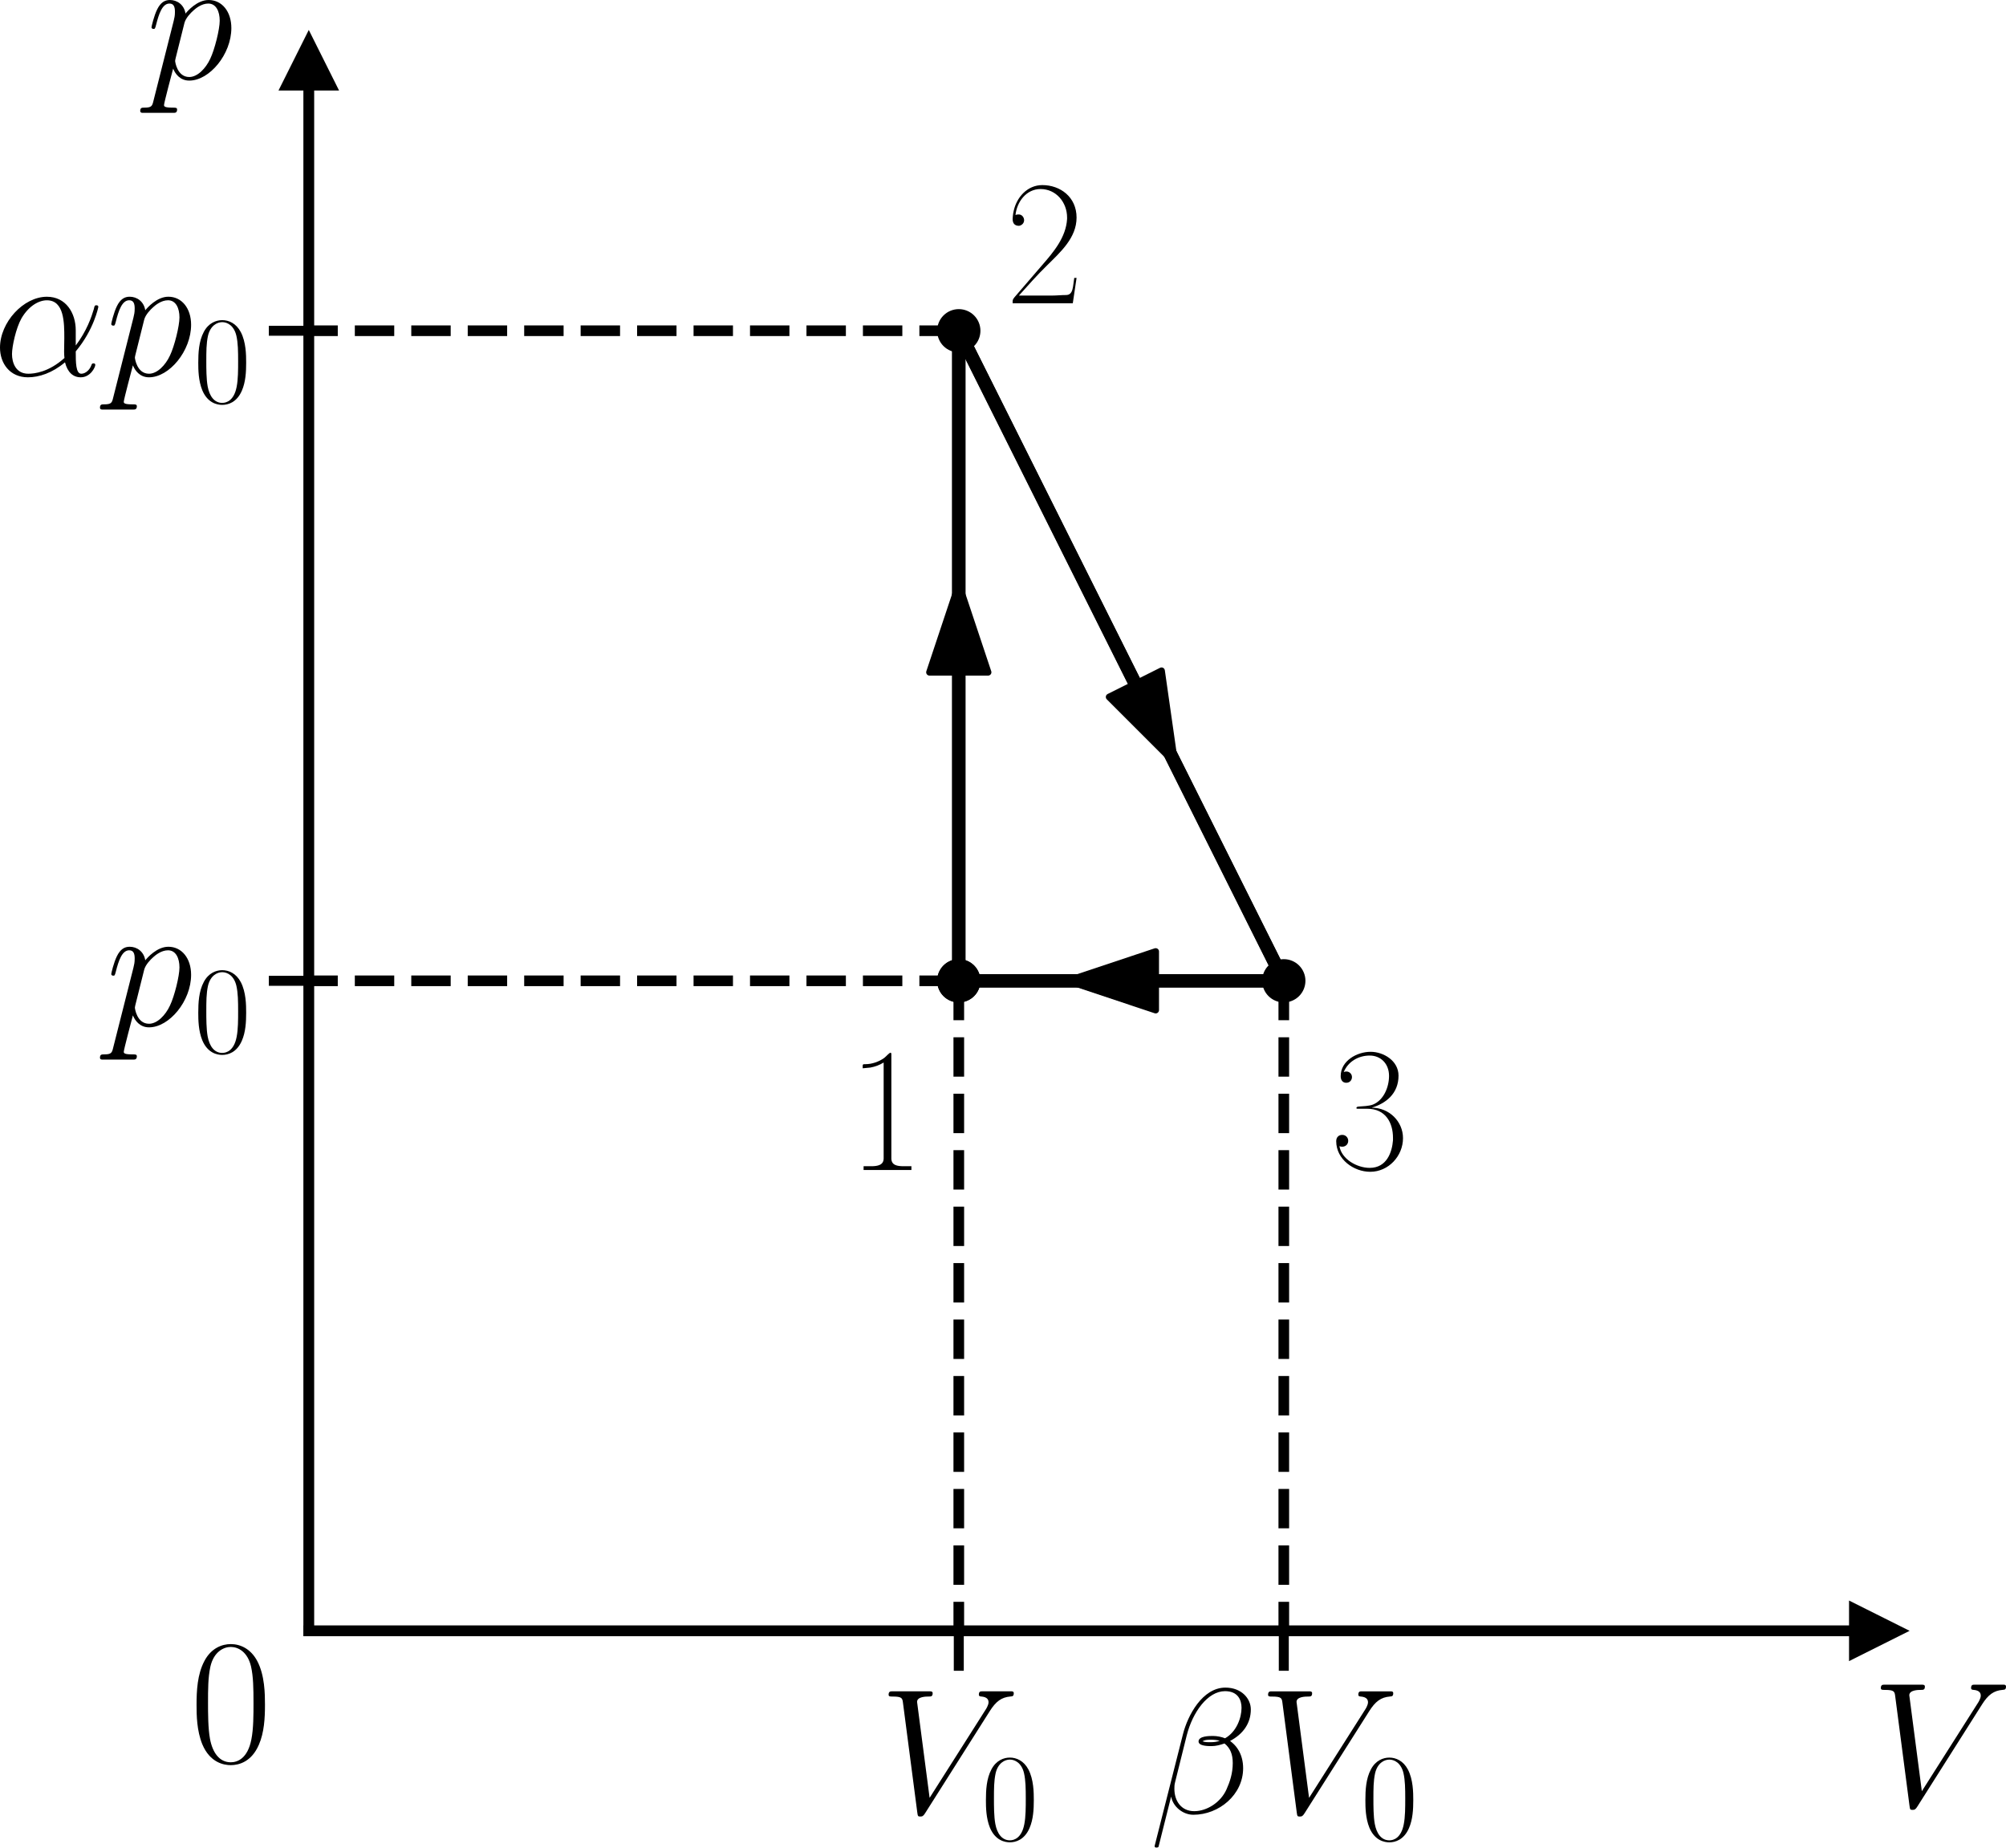
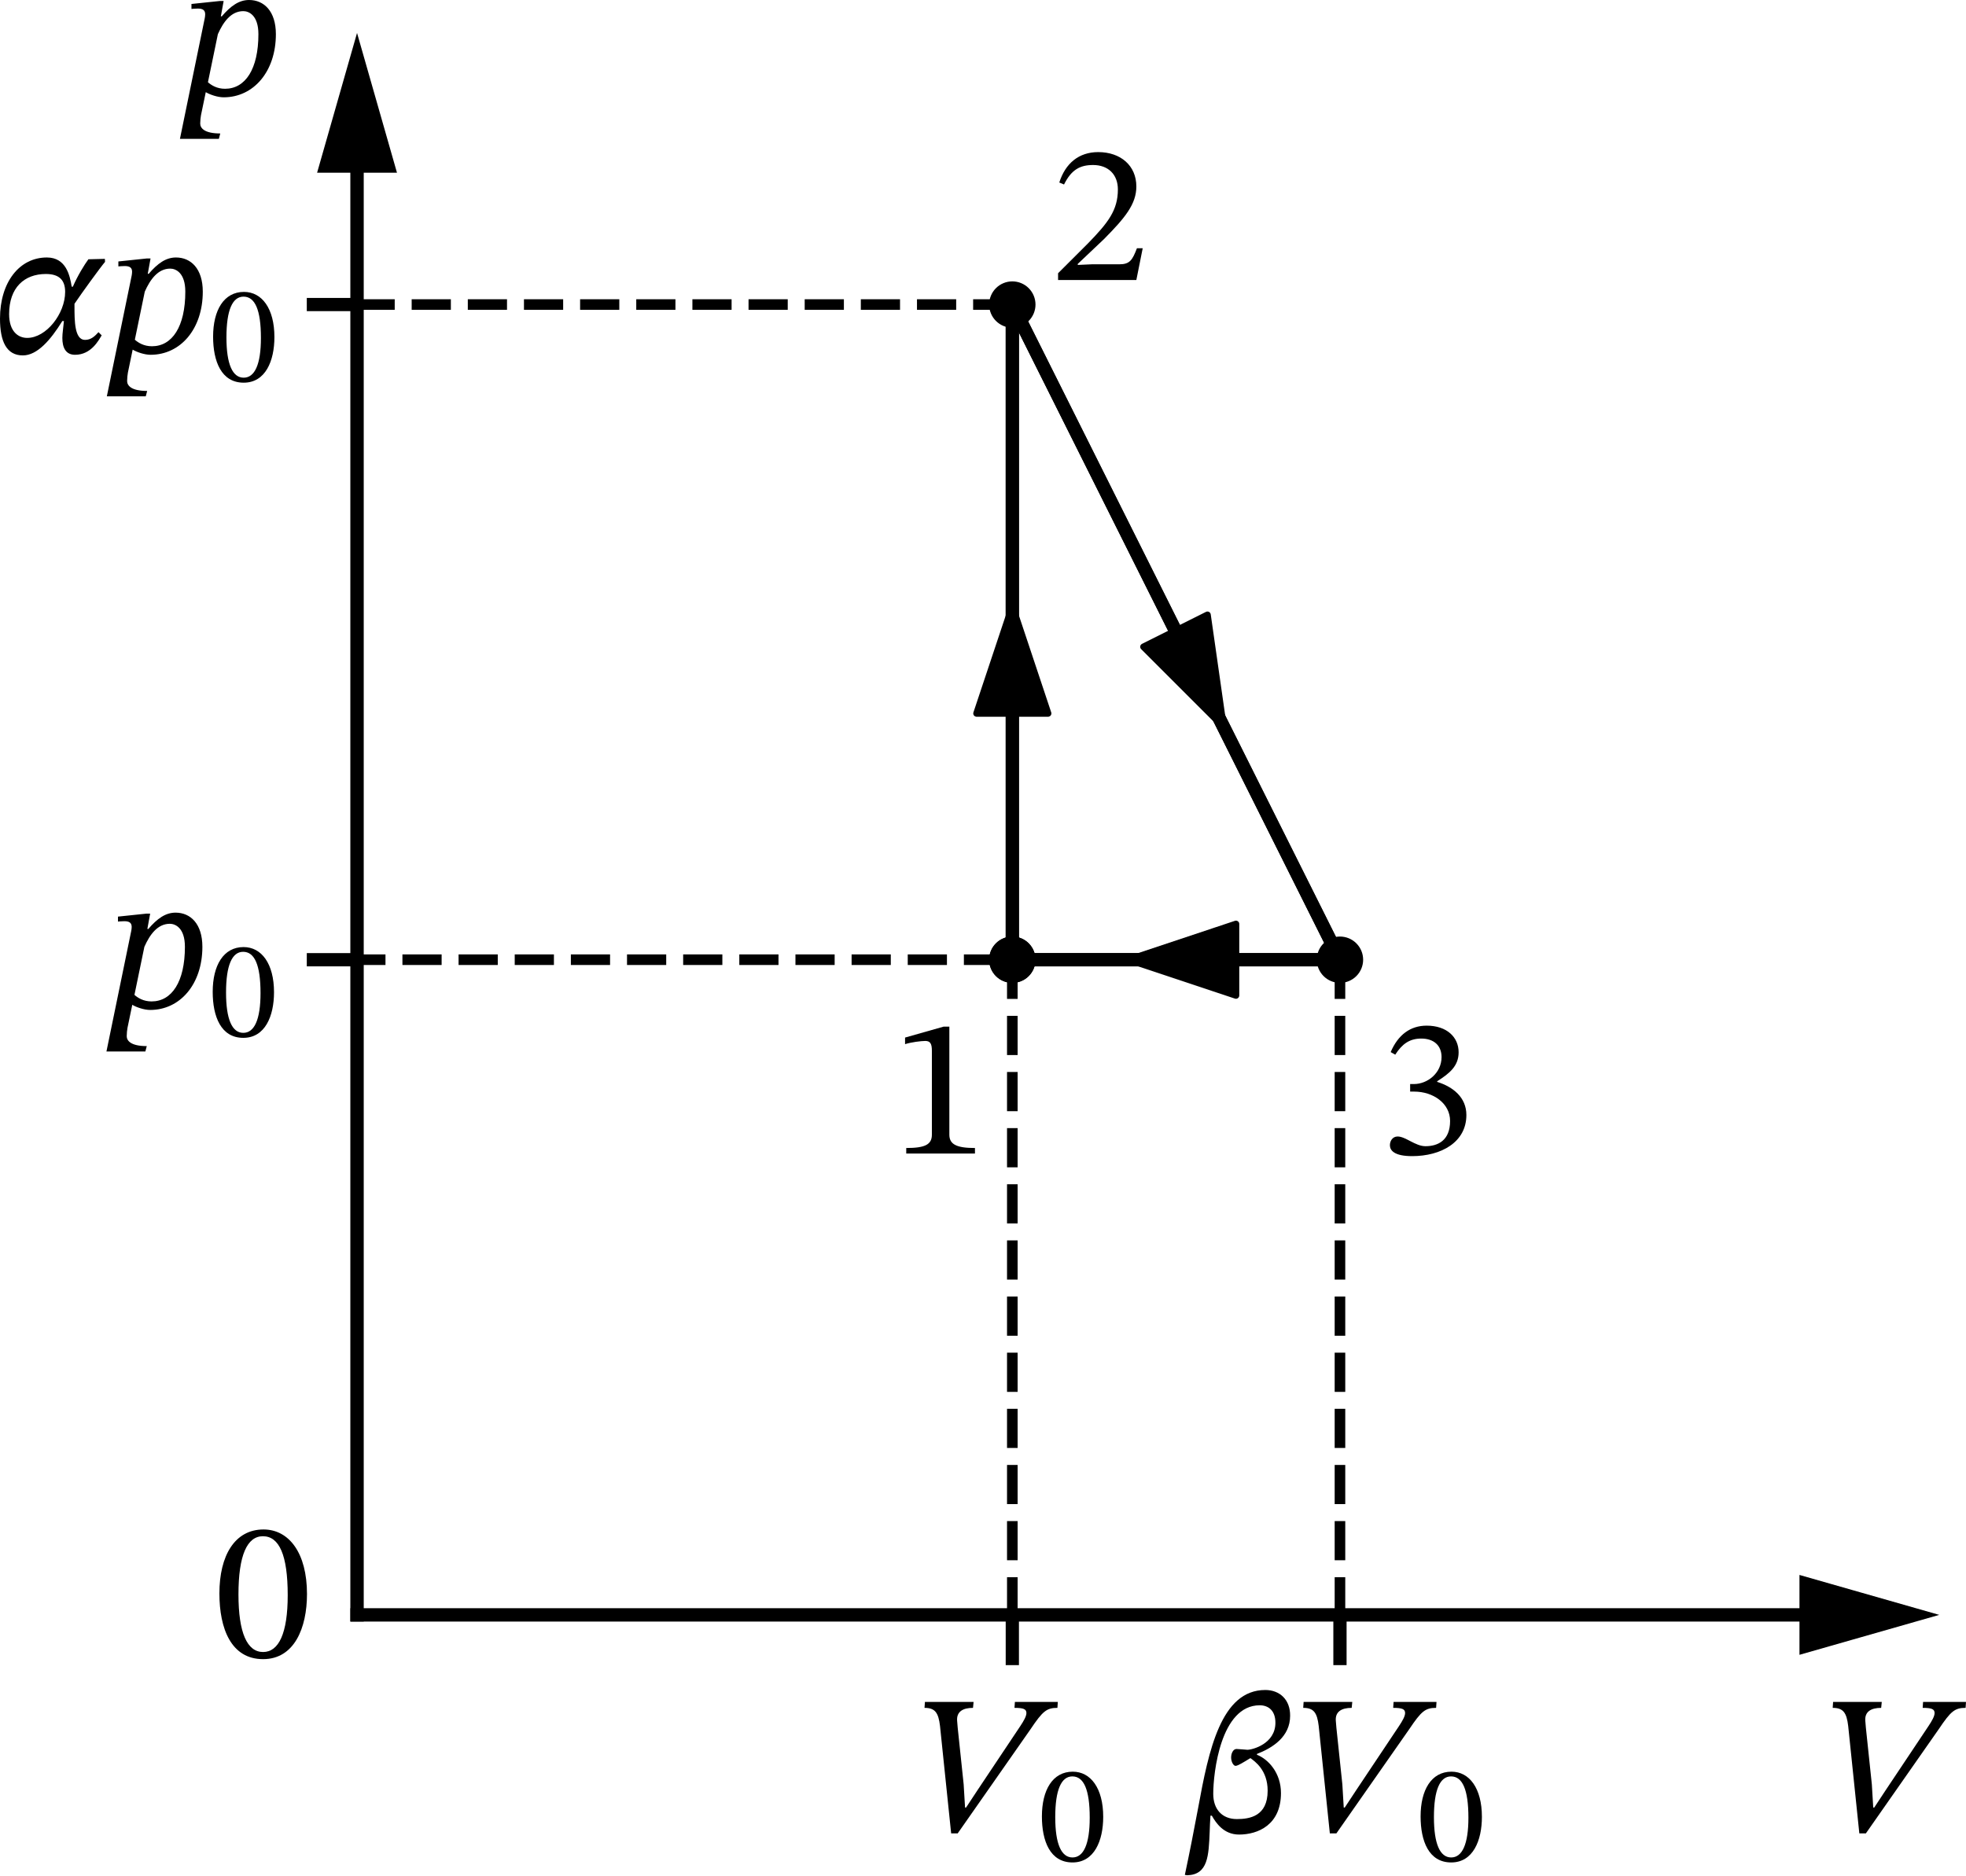
- <svg xmlns="http://www.w3.org/2000/svg" xmlns:xlink="http://www.w3.org/1999/xlink" width="301.315pt" height="277.504pt" viewBox="0 0 301.315 277.504" version="1.1" id="svg40">
+ <svg xmlns="http://www.w3.org/2000/svg" xmlns:xlink="http://www.w3.org/1999/xlink" width="296.934pt" height="283.283pt" viewBox="0 0 296.934 283.283" version="1.1" id="svg38">
  <defs id="defs1">
    <style type="text/css" id="style1">*{stroke-linejoin: round; stroke-linecap: butt}</style>
  </defs>
-   <g id="matplotlib.axis_1" transform="translate(-8.275965,-14.03977)">
-     <g id="xtick_1">
+   <g id="figure_1" transform="translate(-8.071875,-13.97813)">
+     <g id="axes_1">
+       <g id="matplotlib.axis_1" />
+       <g id="matplotlib.axis_2" />
      <g id="line2d_1">
-         <defs id="defs2">
-           <path id="m29efcdc311" d="M 0,0 V 6" style="stroke:#000000;stroke-width:1.5" />
+         <path d="m 160.968,158.955 v -1 -1 -1 -1 -1 -1 -1 -1 -1 -1 -1 -1 -1 -1 -1 -1 -1 -1 -1 -1 -1 -1 -1 -1 -1 -1 -1 -1 -1 -1 -1 -1 -1 -1 -1 -1 -1 -1 -1 -1 -1 -1 -1 -1 -1 -1 -1 -1 -1 -1 -1 -1 -1 -1 -1 -1 -1 V 100.972 99.973 98.973 97.973 96.974 95.974 94.974 93.974 92.975 91.975 90.975 89.976 88.976 87.976 86.977 85.977 84.977 83.977 82.978 81.978 80.978 79.979 78.979 77.979 76.979 75.98 74.98 73.98 72.981 71.981 70.981 69.982 68.982 67.982 66.982 65.983 64.983 63.983 62.984 61.984 60.984 59.984" clip-path="url(#p5f07700814)" style="fill:none;stroke:#000000;stroke-width:2;stroke-linecap:square" id="path3" />
+       </g>
+       <g id="line2d_2">
+         <path d="m 160.968,158.955 v -1 -1 -1 -1 -1 -1 -1 -1 -1 -1 -1 -1 -1 -1 -1 -1 -1 -1 -1 -1 -1 -1 -1 -1 -1 -1 -1 -1 -1 -1 -1 -1 -1 -1 -1 -1 -1 -1 -1 -1 -1 -1 -1 -1 -1 -1 -1 -1 -1 -1 -1 -1 -1 -1 -1 -1 -1 V 100.972 99.973 98.973 97.973 96.974 95.974 94.974 93.974 92.975 91.975 90.975 89.976 88.976 87.976 86.977 85.977 84.977 83.977 82.978 81.978 80.978 79.979 78.979 77.979 76.979 75.98 74.98 73.98 72.981 71.981 70.981 69.982 68.982 67.982 66.982 65.983 64.983 63.983 62.984 61.984 60.984 59.984" clip-path="url(#p5f07700814)" style="fill:none;stroke:#000000;stroke-width:2;stroke-linecap:square" id="path4" />
+       </g>
+       <g id="line2d_3">
+         <path d="M 160.968,158.955" clip-path="url(#p5f07700814)" style="fill:none;stroke:#000000;stroke-width:1.5;stroke-linecap:square" id="path5" />
+         <defs id="defs5">
+           <path id="m7efea59f6d" d="M 0,3 C 0.796,3 1.559,2.684 2.121,2.121 2.684,1.559 3,0.796 3,0 3,-0.796 2.684,-1.559 2.121,-2.121 1.559,-2.684 0.796,-3 0,-3 -0.796,-3 -1.559,-2.684 -2.121,-2.121 -2.684,-1.559 -3,-0.796 -3,0 -3,0.796 -2.684,1.559 -2.121,2.121 -1.559,2.684 -0.796,3 0,3 Z" style="stroke:#000000" />
        </defs>
-         <g id="g2">
-           <use xlink:href="#m29efcdc311" x="152.293" y="258.992" style="stroke:#000000;stroke-width:1.5" id="use2" />
+         <g clip-path="url(#p5f07700814)" id="g5">
+           <use xlink:href="#m7efea59f6d" x="160.968" y="158.955" style="stroke:#000000" id="use5" />
        </g>
      </g>
-     </g>
-     <g id="xtick_2">
-       <g id="line2d_2">
-         <g id="g3">
-           <use xlink:href="#m29efcdc311" x="201.111" y="258.992" style="stroke:#000000;stroke-width:1.5" id="use3" />
+       <g id="line2d_4">
+         <path d="M 160.968,59.984" clip-path="url(#p5f07700814)" style="fill:none;stroke:#000000;stroke-width:1.5;stroke-linecap:square" id="path6" />
+         <g clip-path="url(#p5f07700814)" id="g6">
+           <use xlink:href="#m7efea59f6d" x="160.968" y="59.984" style="stroke:#000000" id="use6" />
        </g>
+       </g>
+       <g id="line2d_5">
+         <path d="m 55.408,158.955 h 5.71" clip-path="url(#p5f07700814)" style="fill:none;stroke:#000000;stroke-width:2;stroke-linecap:square" id="path7" />
+       </g>
+       <g id="line2d_6">
+         <path d="m 55.408,59.984 h 5.71" clip-path="url(#p5f07700814)" style="fill:none;stroke:#000000;stroke-width:2;stroke-linecap:square" id="path8" />
+       </g>
+       <g id="line2d_7">
+         <path d="m 160.968,59.984 0.5,1 0.5,1 0.5,1 0.5,1 0.5,1 0.5,1 0.5,1 0.5,1 0.5,1 0.5,1 0.5,1 0.5,1 0.5,1 0.5,1 0.5,1 0.5,1 0.5,1 0.5,1 0.5,1 0.5,1 0.5,1 0.5,1 0.5,1 0.5,1 0.5,1 0.5,1 0.5,1 0.5,1 0.5,1 0.5,1 0.5,1 0.5,1 0.5,1 0.5,1 0.5,1 0.5,1 0.5,1 0.5,1 0.5,1 0.5,1 0.5,1 0.5,1 0.5,1 0.5,1 0.5,1 0.5,1 0.5,1 0.5,1 0.5,1 0.5,1 0.5,1 0.5,1 0.5,1 0.5,1 0.5,1 0.5,1 0.5,1 0.5,1 0.5,1 0.5,1 0.5,1 0.5,1 0.5,1 0.5,1 0.5,1 0.5,1 0.5,1 0.5,1 0.5,1 0.5,1 0.5,1 0.5,1 0.5,1 0.5,1 0.5,1 0.5,1 0.5,1 0.5,1 0.5,1 0.5,1 0.5,1 0.5,1 0.5,1 0.5,1 0.5,1 0.5,1 0.5,1 0.5,1 0.5,1 0.5,1 0.5,1 0.5,1 0.5,1 0.5,1 0.5,1 0.5,1 0.5,1 0.5,1 0.5,1" clip-path="url(#p5f07700814)" style="fill:none;stroke:#000000;stroke-width:2;stroke-linecap:square" id="path9" />
+       </g>
+       <g id="line2d_8">
+         <path d="m 160.968,59.984 0.5,1 0.5,1 0.5,1 0.5,1 0.5,1 0.5,1 0.5,1 0.5,1 0.5,1 0.5,1 0.5,1 0.5,1 0.5,1 0.5,1 0.5,1 0.5,1 0.5,1 0.5,1 0.5,1 0.5,1 0.5,1 0.5,1 0.5,1 0.5,1 0.5,1 0.5,1 0.5,1 0.5,1 0.5,1 0.5,1 0.5,1 0.5,1 0.5,1 0.5,1 0.5,1 0.5,1 0.5,1 0.5,1 0.5,1 0.5,1 0.5,1 0.5,1 0.5,1 0.5,1 0.5,1 0.5,1 0.5,1 0.5,1 0.5,1 0.5,1 0.5,1 0.5,1 0.5,1 0.5,1 0.5,1 0.5,1 0.5,1 0.5,1 0.5,1 0.5,1 0.5,1 0.5,1 0.5,1 0.5,1 0.5,1 0.5,1 0.5,1 0.5,1 0.5,1 0.5,1 0.5,1 0.5,1 0.5,1 0.5,1 0.5,1 0.5,1 0.5,1 0.5,1 0.5,1 0.5,1 0.5,1 0.5,1 0.5,1 0.5,1 0.5,1 0.5,1 0.5,1 0.5,1 0.5,1 0.5,1 0.5,1 0.5,1 0.5,1 0.5,1 0.5,1 0.5,1 0.5,1 0.5,1 0.5,1" clip-path="url(#p5f07700814)" style="fill:none;stroke:#000000;stroke-width:2;stroke-linecap:square" id="path10" />
+       </g>
+       <g id="line2d_9">
+         <path d="M 210.453,158.955" clip-path="url(#p5f07700814)" style="fill:none;stroke:#000000;stroke-width:1.5;stroke-linecap:square" id="path11" />
+         <g clip-path="url(#p5f07700814)" id="g11">
+           <use xlink:href="#m7efea59f6d" x="210.453" y="158.955" style="stroke:#000000" id="use11" />
+         </g>
+       </g>
+       <g id="line2d_10">
+         <path d="m 160.968,258.366 v 6.149" clip-path="url(#p5f07700814)" style="fill:none;stroke:#000000;stroke-width:2;stroke-linecap:square" id="path12" />
+       </g>
+       <g id="line2d_11">
+         <path d="m 210.453,258.366 v 6.149" clip-path="url(#p5f07700814)" style="fill:none;stroke:#000000;stroke-width:2;stroke-linecap:square" id="path13" />
+       </g>
+       <g id="line2d_12">
+         <path d="M 160.968,59.984 H 61.997" clip-path="url(#p5f07700814)" style="fill:none;stroke:#000000;stroke-width:1.6;stroke-dasharray:5.92, 2.56;stroke-dashoffset:0" id="path14" />
+       </g>
+       <g id="line2d_13">
+         <path d="M 210.453,158.955 H 61.997" clip-path="url(#p5f07700814)" style="fill:none;stroke:#000000;stroke-width:1.6;stroke-dasharray:5.92, 2.56;stroke-dashoffset:0" id="path15" />
+       </g>
+       <g id="line2d_14">
+         <path d="m 210.453,158.955 h -0.5 -0.5 -0.5 -0.5 -0.5 -0.5 -0.5 -0.5 -0.5 -0.5 -0.5 -0.5 -0.5 -0.5 -0.5 -0.5 -0.5 -0.5 -0.5 -0.5 -0.5 -0.5 -0.5 -0.5 -0.5 -0.5 -0.5 -0.5 -0.5 -0.5 -0.5 -0.5 -0.5 -0.5 -0.5 -0.5 -0.5 -0.5 -0.5 -0.5 -0.5 -0.5 -0.5 -0.5 -0.5 -0.5 -0.5 -0.5 -0.5 -0.5 -0.5 -0.5 -0.5 -0.5 -0.5 -0.5 -0.5 -0.5 -0.5 -0.5 -0.5 -0.5 -0.5 -0.5 -0.5 -0.5 -0.5 -0.5 -0.5 -0.5 -0.5 -0.5 -0.5 -0.5 -0.5 -0.5 -0.5 -0.5 -0.5 -0.5 -0.5 -0.5 -0.5 -0.5 -0.5 -0.5 -0.5 -0.5 -0.5 -0.5 -0.5 -0.5 -0.5 -0.5 -0.5 -0.5 -0.5 -0.5 -0.5" clip-path="url(#p5f07700814)" style="fill:none;stroke:#000000;stroke-width:2;stroke-linecap:square" id="path16" />
+       </g>
+       <g id="line2d_15">
+         <path d="m 210.453,158.955 h -0.5 -0.5 -0.5 -0.5 -0.5 -0.5 -0.5 -0.5 -0.5 -0.5 -0.5 -0.5 -0.5 -0.5 -0.5 -0.5 -0.5 -0.5 -0.5 -0.5 -0.5 -0.5 -0.5 -0.5 -0.5 -0.5 -0.5 -0.5 -0.5 -0.5 -0.5 -0.5 -0.5 -0.5 -0.5 -0.5 -0.5 -0.5 -0.5 -0.5 -0.5 -0.5 -0.5 -0.5 -0.5 -0.5 -0.5 -0.5 -0.5 -0.5 -0.5 -0.5 -0.5 -0.5 -0.5 -0.5 -0.5 -0.5 -0.5 -0.5 -0.5 -0.5 -0.5 -0.5 -0.5 -0.5 -0.5 -0.5 -0.5 -0.5 -0.5 -0.5 -0.5 -0.5 -0.5 -0.5 -0.5 -0.5 -0.5 -0.5 -0.5 -0.5 -0.5 -0.5 -0.5 -0.5 -0.5 -0.5 -0.5 -0.5 -0.5 -0.5 -0.5 -0.5 -0.5 -0.5 -0.5 -0.5 -0.5" clip-path="url(#p5f07700814)" style="fill:none;stroke:#000000;stroke-width:2;stroke-linecap:square" id="path17" />
+       </g>
+       <g id="line2d_16">
+         <path d="M 160.968,158.955" clip-path="url(#p5f07700814)" style="fill:none;stroke:#000000;stroke-width:1.5;stroke-linecap:square" id="path18" />
+         <g clip-path="url(#p5f07700814)" id="g18">
+           <use xlink:href="#m7efea59f6d" x="160.968" y="158.955" style="stroke:#000000" id="use18" />
+         </g>
+       </g>
+       <g id="line2d_17">
+         <path d="m 210.453,158.955 v 98.971" clip-path="url(#p5f07700814)" style="fill:none;stroke:#000000;stroke-width:1.6;stroke-dasharray:5.92, 2.56;stroke-dashoffset:0" id="path19" />
+       </g>
+       <g id="line2d_18">
+         <path d="m 160.968,158.955 v 98.971" clip-path="url(#p5f07700814)" style="fill:none;stroke:#000000;stroke-width:1.6;stroke-dasharray:5.92, 2.56;stroke-dashoffset:0" id="path20" />
+       </g>
+       <g id="patch_3">
+         <path d="m 160.968,106.971 q 0,-1.501 0,-1.421" clip-path="url(#p5f07700814)" style="fill:none;stroke:#000000;stroke-linecap:round" id="path21" />
+         <path d="m 155.568,121.75 5.4,-16.2 5.4,16.2 z" clip-path="url(#p5f07700814)" style="stroke:#000000;stroke-linecap:round" id="path22" />
+       </g>
+       <g id="text_1">
+         <g transform="matrix(0.3,0,0,-0.3,142.5459,188.2379)" id="g22">
+           <defs id="defs22">
+             <path id="STIXTwoText-Regular-31" d="m 2726,0 v 179 c -588,0 -825,115 -825,429 V 4090 H 1715 L 474,3738 v -212 c 198,64 524,103 652,103 160,0 212,-90 212,-314 V 608 C 1338,288 1114,179 512,179 V 0 Z" transform="scale(0.015625)" />
+           </defs>
+           <use xlink:href="#STIXTwoText-Regular-31" id="use22" />
+         </g>
+       </g>
+       <g id="text_2">
+         <g transform="matrix(0.3,0,0,-0.3,166.7388,56.27676)" id="g23">
+           <defs id="defs23">
+             <path id="STIXTwoText-Regular-32" d="m 2765,0 205,1024 H 2784 C 2637,640 2554,506 2214,506 H 1325 L 877,486 v 32 l 845,800 c 678,685 1043,1127 1043,1696 0,672 -506,1108 -1229,1108 -621,0 -1056,-359 -1254,-980 l 153,-64 c 237,480 519,628 935,628 492,0 800,-308 800,-788 0,-672 -320,-1075 -954,-1728 L 243,218 V 0 Z" transform="scale(0.015625)" />
+           </defs>
+           <use xlink:href="#STIXTwoText-Regular-32" id="use23" />
+         </g>
+       </g>
+       <g id="text_3">
+         <g transform="matrix(0.3,0,0,-0.3,24,166.2444)" id="g25">
+           <defs id="defs24">
+             <path id="STIXTwoText-Italic-70" d="m 1440,-70 c 966,0 1683,832 1683,2035 0,742 -384,1101 -864,1101 -320,0 -589,-186 -883,-532 v 7 h -26 l 90,493 h -122 l -915,-96 v -160 c 0,0 109,12 205,12 166,0 237,-57 237,-185 0,-45 -7,-83 -13,-122 L 32,-1408 h 1254 l 45,173 c -512,0 -646,173 -646,320 0,89 13,205 25,269 L 864,96 C 992,19 1242,-70 1440,-70 Z m -506,486 320,1549 c 173,390 423,742 820,742 179,0 486,-134 486,-742 C 2560,838 2138,205 1485,205 1222,205 1043,320 934,416 Z" transform="scale(0.015625)" />
+             <path id="STIXTwoText-Regular-30" d="m 1581,-70 c 1005,0 1414,1004 1414,2099 0,1318 -576,2080 -1401,2080 C 666,4109 173,3264 173,2048 173,915 550,-70 1581,-70 Z m 0,230 c -512,0 -794,614 -794,1856 0,1267 282,1875 787,1875 525,0 800,-601 800,-1901 C 2374,762 2086,160 1581,160 Z" transform="scale(0.015625)" />
+           </defs>
+           <use xlink:href="#STIXTwoText-Italic-70" transform="translate(0,0.09375)" id="use24" />
+           <use xlink:href="#STIXTwoText-Regular-30" transform="matrix(0.7,0,0,0.7,52.09999,-14.27812)" id="use25" />
+         </g>
+       </g>
+       <g id="text_4">
+         <g transform="matrix(0.3,0,0,-0.3,7.2,67.27353)" id="g28">
+           <defs id="defs25">
+             <path id="STIXTwoText-Italic-3b1" d="m 922,-90 c 467,0 896,500 1273,1108 h 51 c -19,-212 -51,-391 -51,-544 0,-314 109,-544 410,-544 518,0 761,467 857,627 L 3360,659 C 3238,525 3117,410 2925,410 c -339,0 -339,620 -339,1081 0,26 0,51 0,71 v 12 c 224,333 832,1172 985,1351 l -6,96 -531,-13 c -122,-166 -346,-525 -500,-883 h -38 c -58,358 -179,941 -800,941 C 813,3066 186,2272 186,1094 186,358 397,-90 922,-90 Z m 140,564 c -294,0 -582,211 -582,768 0,857 493,1292 1184,1292 410,0 621,-179 621,-576 0,-704 -608,-1484 -1223,-1484 z" transform="scale(0.015625)" />
+           </defs>
+           <use xlink:href="#STIXTwoText-Italic-3b1" transform="translate(0,0.09375)" id="use26" />
+           <use xlink:href="#STIXTwoText-Italic-70" transform="translate(56.2,0.09375)" id="use27" />
+           <use xlink:href="#STIXTwoText-Regular-30" transform="matrix(0.7,0,0,0.7,108.3,-14.27812)" id="use28" />
+         </g>
+       </g>
+       <g id="patch_4">
+         <path d="m 191.852,121.754 q 0.856,1.711 1.004,2.008" clip-path="url(#p5f07700814)" style="fill:none;stroke:#000000;stroke-linecap:round" id="path28" />
+         <path d="m 190.441,106.857 2.415,16.905 -12.075,-12.075 z" clip-path="url(#p5f07700814)" style="stroke:#000000;stroke-linecap:round" id="path29" />
+       </g>
+       <g id="text_5">
+         <g transform="matrix(0.3,0,0,-0.3,216.2242,188.2379)" id="g29">
+           <defs id="defs29">
+             <path id="STIXTwoText-Regular-33" d="m 1094,-83 c 935,0 1748,448 1748,1325 0,569 -429,908 -941,1068 v 20 c 403,256 691,492 691,934 0,486 -378,858 -1030,858 -525,0 -922,-295 -1159,-852 l 147,-83 c 218,339 455,519 839,519 397,0 653,-218 653,-596 0,-518 -455,-870 -890,-870 h -122 v -243 h 128 c 615,0 1159,-378 1159,-947 C 2317,422 1926,237 1523,237 1197,237 883,550 627,550 461,550 378,403 378,269 378,102 518,-83 1094,-83 Z" transform="scale(0.015625)" />
+           </defs>
+           <use xlink:href="#STIXTwoText-Regular-33" id="use29" />
+         </g>
+       </g>
+       <g id="text_6">
+         <g transform="matrix(0.3,0,0,-0.3,145.6676,290.8725)" id="g31">
+           <defs id="defs30">
+             <path id="STIXTwoText-Italic-56" d="m 1504,-32 2349,3360 c 390,582 518,685 864,685 l 13,192 H 3347 l -13,-192 c 288,0 384,-39 384,-167 0,-102 -83,-249 -198,-422 L 2144,1363 1773,800 h -32 l -45,749 -192,1824 c 0,45 -19,185 -19,230 -19,288 185,410 512,410 l 19,192 H 448 l -13,-192 c 339,0 448,-154 499,-583 L 1293,-32 Z" transform="scale(0.015625)" />
+           </defs>
+           <use xlink:href="#STIXTwoText-Italic-56" transform="translate(0,0.296875)" id="use30" />
+           <use xlink:href="#STIXTwoText-Regular-30" transform="matrix(0.7,0,0,0.7,63.99999,-14.075)" id="use31" />
+         </g>
+       </g>
+       <g id="text_7">
+         <g transform="matrix(0.3,0,0,-0.3,187.6531,290.8725)" id="g34">
+           <defs id="defs31">
+             <path id="STIXTwoText-Italic-3b2" d="m -58,-1382 c 672,19 692,633 724,1395 6,173 12,345 25,525 h 45 c 134,-237 384,-608 877,-608 608,0 1350,313 1350,1337 0,647 -403,1088 -774,1235 v 26 c 512,198 1069,557 1069,1229 6,518 -333,832 -800,832 C 1030,4589 634,2643 294,787 160,70 19,-653 -134,-1370 Z m 2036,3776 c 140,-103 556,-384 556,-1050 0,-826 -582,-915 -992,-915 -473,0 -761,313 -761,813 0,672 237,2854 1497,2854 276,0 506,-166 506,-563 0,-679 -742,-871 -902,-871 -13,0 -301,26 -352,26 -103,0 -173,-134 -173,-275 0,-141 77,-269 141,-269 76,0 249,109 480,250 z" transform="scale(0.015625)" />
+           </defs>
+           <use xlink:href="#STIXTwoText-Italic-3b2" transform="translate(0,0.296875)" id="use32" />
+           <use xlink:href="#STIXTwoText-Italic-56" transform="translate(50.7,0.296875)" id="use33" />
+           <use xlink:href="#STIXTwoText-Regular-30" transform="matrix(0.7,0,0,0.7,114.7,-14.075)" id="use34" />
+         </g>
+       </g>
+       <g id="patch_5">
+         <path d="m 178.463,158.955 q -0.75,0 0.081,0" clip-path="url(#p5f07700814)" style="fill:none;stroke:#000000;stroke-linecap:round" id="path34" />
+         <path d="m 194.744,164.355 -16.2,-5.4 16.2,-5.4 z" clip-path="url(#p5f07700814)" style="stroke:#000000;stroke-linecap:round" id="path35" />
+       </g>
+       <g id="text_8">
+         <g transform="matrix(0.3,0,0,-0.3,282.8341,290.8725)" id="g35">
+           <use xlink:href="#STIXTwoText-Italic-56" transform="translate(0,0.296875)" id="use35" />
+         </g>
+       </g>
+       <g id="text_9">
+         <g transform="matrix(0.3,0,0,-0.3,35.1,28.37813)" id="g36">
+           <use xlink:href="#STIXTwoText-Italic-70" transform="translate(0,0.09375)" id="use36" />
+         </g>
+       </g>
+       <g id="text_10">
+         <g transform="matrix(0.3,0,0,-0.3,40.3987,264.5243)" id="g37">
+           <use xlink:href="#STIXTwoText-Regular-30" transform="translate(0,0.796875)" id="use37" />
+         </g>
+       </g>
+       <g id="patch_6">
+         <path d="m 297.327,257.926 -16.473,4.707 V 257.937 H 61.997 v -0.022 H 280.854 v -4.696 z" style="stroke:#000000;stroke-width:2;stroke-linejoin:miter" id="path37" />
+       </g>
+       <g id="patch_7">
+         <path d="m 61.997,22.595 4.707,16.473 H 62.008 V 257.926 H 61.986 V 39.069 h -4.696 z" style="stroke:#000000;stroke-width:2;stroke-linejoin:miter" id="path38" />
      </g>
    </g>
  </g>
-   <g id="matplotlib.axis_2" transform="translate(-8.275965,-14.03977)">
-     <g id="ytick_1">
-       <g id="line2d_3">
-         <defs id="defs3">
-           <path id="mbcb60e4735" d="M 0,0 H -6" style="stroke:#000000;stroke-width:1.5" />
-         </defs>
-         <g id="g4">
-           <use xlink:href="#mbcb60e4735" x="54.657" y="161.356" style="stroke:#000000;stroke-width:1.5" id="use4" />
-         </g>
-       </g>
-     </g>
-     <g id="ytick_2">
-       <g id="line2d_4">
-         <g id="g5">
-           <use xlink:href="#mbcb60e4735" x="54.657" y="63.72" style="stroke:#000000;stroke-width:1.5" id="use5" />
-         </g>
-       </g>
-     </g>
-   </g>
-   <g id="line2d_5" transform="translate(-8.275965,-14.03977)">
-     <path d="m 152.293,161.356 v -0.986 -0.986 -0.986 -0.986 -0.986 -0.986 -0.986 -0.986 -0.986 -0.986 -0.986 -0.986 -0.986 -0.986 -0.986 -0.986 -0.986 -0.986 -0.986 -0.986 -0.986 -0.986 -0.986 -0.986 -0.986 -0.986 -0.986 -0.986 -0.986 -0.986 -0.986 -0.986 -0.986 -0.986 -0.986 -0.986 -0.986 -0.986 -0.986 -0.986 -0.986 -0.986 -0.986 -0.986 -0.986 -0.986 -0.986 -0.986 -0.986 -0.986 -0.986 -0.986 -0.986 -0.986 -0.986 -0.986 -0.986 -0.986 -0.986 -0.986 -0.986 -0.986 -0.986 -0.986 -0.986 -0.986 -0.986 -0.986 -0.986 -0.986 V 91.335 90.348 89.362 88.376 87.39 86.403 85.417 84.431 83.445 82.459 81.472 80.486 79.5 78.514 77.527 76.541 75.555 74.569 73.583 72.596 71.61 70.624 69.638 68.651 67.665 66.679 65.693 64.707 63.72" clip-path="url(#p0a401e364c)" style="fill:none;stroke:#000000;stroke-width:2;stroke-linecap:square" id="path5" />
-   </g>
-   <g id="line2d_6" transform="translate(-8.275965,-14.03977)">
-     <path d="m 152.293,161.356 v -0.986 -0.986 -0.986 -0.986 -0.986 -0.986 -0.986 -0.986 -0.986 -0.986 -0.986 -0.986 -0.986 -0.986 -0.986 -0.986 -0.986 -0.986 -0.986 -0.986 -0.986 -0.986 -0.986 -0.986 -0.986 -0.986 -0.986 -0.986 -0.986 -0.986 -0.986 -0.986 -0.986 -0.986 -0.986 -0.986 -0.986 -0.986 -0.986 -0.986 -0.986 -0.986 -0.986 -0.986 -0.986 -0.986 -0.986 -0.986 -0.986 -0.986 -0.986 -0.986 -0.986 -0.986 -0.986 -0.986 -0.986 -0.986 -0.986 -0.986 -0.986 -0.986 -0.986 -0.986 -0.986 -0.986 -0.986 -0.986 -0.986 -0.986 V 91.335 90.348 89.362 88.376 87.39 86.403 85.417 84.431 83.445 82.459 81.472 80.486 79.5 78.514 77.527 76.541 75.555 74.569 73.583 72.596 71.61 70.624 69.638 68.651 67.665 66.679 65.693 64.707 63.72" clip-path="url(#p0a401e364c)" style="fill:none;stroke:#000000;stroke-width:2;stroke-linecap:square" id="path6" />
-   </g>
-   <g id="line2d_7" transform="translate(-8.275965,-14.03977)">
-     <path d="M 152.293,161.356" clip-path="url(#p0a401e364c)" style="fill:none;stroke:#000000;stroke-width:1.5;stroke-linecap:square" id="path7" />
-     <defs id="defs7">
-       <path id="me71554b0f4" d="M 0,2.75 C 0.729,2.75 1.429,2.46 1.945,1.945 2.46,1.429 2.75,0.729 2.75,0 2.75,-0.729 2.46,-1.429 1.945,-1.945 1.429,-2.46 0.729,-2.75 0,-2.75 c -0.729,0 -1.429,0.29 -1.945,0.805 C -2.46,-1.429 -2.75,-0.729 -2.75,0 c 0,0.729 0.29,1.429 0.805,1.945 C -1.429,2.46 -0.729,2.75 0,2.75 Z" style="stroke:#000000" />
-     </defs>
-     <g clip-path="url(#p0a401e364c)" id="g7">
-       <use xlink:href="#me71554b0f4" x="152.293" y="161.356" style="stroke:#000000" id="use7" />
-     </g>
-   </g>
-   <g id="line2d_8" transform="translate(-8.275965,-14.03977)">
-     <path d="M 152.293,63.72" clip-path="url(#p0a401e364c)" style="fill:none;stroke:#000000;stroke-width:1.5;stroke-linecap:square" id="path8" />
-     <g clip-path="url(#p0a401e364c)" id="g8">
-       <use xlink:href="#me71554b0f4" x="152.293" y="63.72" style="stroke:#000000" id="use8" />
-     </g>
-   </g>
-   <g id="line2d_9" transform="translate(-8.275965,-14.03977)">
-     <path d="m 152.293,63.72 0.493,0.986 0.493,0.986 0.493,0.986 0.493,0.986 0.493,0.986 0.493,0.986 0.493,0.986 0.493,0.986 0.493,0.986 0.493,0.986 0.493,0.986 0.493,0.986 0.493,0.986 0.493,0.986 0.493,0.986 0.493,0.986 0.493,0.986 0.493,0.986 0.493,0.986 0.493,0.986 0.493,0.986 0.493,0.986 0.493,0.986 0.493,0.986 0.493,0.986 0.493,0.986 0.493,0.986 0.493,0.986 0.493,0.986 0.493,0.986 0.493,0.986 0.493,0.986 0.493,0.986 0.493,0.986 0.493,0.986 0.493,0.986 0.493,0.986 0.493,0.986 0.493,0.986 0.493,0.986 0.493,0.986 0.493,0.986 0.493,0.986 0.493,0.986 0.493,0.986 0.493,0.986 0.493,0.986 0.493,0.986 0.493,0.986 0.493,0.986 0.493,0.986 0.493,0.986 0.493,0.986 0.493,0.986 0.493,0.986 0.493,0.986 0.493,0.986 0.493,0.986 0.493,0.986 0.493,0.986 0.493,0.986 0.493,0.986 0.493,0.986 0.493,0.986 0.493,0.986 0.493,0.986 0.493,0.986 0.493,0.986 0.493,0.986 0.493,0.986 0.493,0.986 0.493,0.986 0.493,0.986 0.493,0.986 0.493,0.986 0.493,0.986 0.493,0.986 0.493,0.986 0.493,0.986 0.493,0.986 0.493,0.986 0.493,0.986 0.493,0.986 0.493,0.986 0.493,0.986 0.493,0.986 0.493,0.986 0.493,0.986 0.493,0.986 0.493,0.986 0.493,0.986 0.493,0.986 0.493,0.986 0.493,0.986 0.493,0.986 0.493,0.986 0.493,0.986 0.493,0.986 0.493,0.986" clip-path="url(#p0a401e364c)" style="fill:none;stroke:#000000;stroke-width:2;stroke-linecap:square" id="path9" />
-   </g>
-   <g id="line2d_10" transform="translate(-8.275965,-14.03977)">
-     <path d="m 152.293,63.72 0.493,0.986 0.493,0.986 0.493,0.986 0.493,0.986 0.493,0.986 0.493,0.986 0.493,0.986 0.493,0.986 0.493,0.986 0.493,0.986 0.493,0.986 0.493,0.986 0.493,0.986 0.493,0.986 0.493,0.986 0.493,0.986 0.493,0.986 0.493,0.986 0.493,0.986 0.493,0.986 0.493,0.986 0.493,0.986 0.493,0.986 0.493,0.986 0.493,0.986 0.493,0.986 0.493,0.986 0.493,0.986 0.493,0.986 0.493,0.986 0.493,0.986 0.493,0.986 0.493,0.986 0.493,0.986 0.493,0.986 0.493,0.986 0.493,0.986 0.493,0.986 0.493,0.986 0.493,0.986 0.493,0.986 0.493,0.986 0.493,0.986 0.493,0.986 0.493,0.986 0.493,0.986 0.493,0.986 0.493,0.986 0.493,0.986 0.493,0.986 0.493,0.986 0.493,0.986 0.493,0.986 0.493,0.986 0.493,0.986 0.493,0.986 0.493,0.986 0.493,0.986 0.493,0.986 0.493,0.986 0.493,0.986 0.493,0.986 0.493,0.986 0.493,0.986 0.493,0.986 0.493,0.986 0.493,0.986 0.493,0.986 0.493,0.986 0.493,0.986 0.493,0.986 0.493,0.986 0.493,0.986 0.493,0.986 0.493,0.986 0.493,0.986 0.493,0.986 0.493,0.986 0.493,0.986 0.493,0.986 0.493,0.986 0.493,0.986 0.493,0.986 0.493,0.986 0.493,0.986 0.493,0.986 0.493,0.986 0.493,0.986 0.493,0.986 0.493,0.986 0.493,0.986 0.493,0.986 0.493,0.986 0.493,0.986 0.493,0.986 0.493,0.986 0.493,0.986 0.493,0.986 0.493,0.986" clip-path="url(#p0a401e364c)" style="fill:none;stroke:#000000;stroke-width:2;stroke-linecap:square" id="path10" />
-   </g>
-   <g id="line2d_11" transform="translate(-8.275965,-14.03977)">
-     <path d="M 201.111,161.356" clip-path="url(#p0a401e364c)" style="fill:none;stroke:#000000;stroke-width:1.5;stroke-linecap:square" id="path11" />
-     <g clip-path="url(#p0a401e364c)" id="g11">
-       <use xlink:href="#me71554b0f4" x="201.111" y="161.356" style="stroke:#000000" id="use11" />
-     </g>
-   </g>
-   <g id="line2d_12" transform="translate(-8.275965,-14.03977)">
-     <path d="m 201.111,161.356 h -0.493 -0.493 -0.493 -0.493 -0.493 -0.493 -0.493 -0.493 -0.493 -0.493 -0.493 -0.493 -0.493 -0.493 -0.493 -0.493 -0.493 -0.493 -0.493 -0.493 -0.493 -0.493 -0.493 -0.493 -0.493 -0.493 -0.493 -0.493 -0.493 -0.493 -0.493 -0.493 -0.493 -0.493 -0.493 -0.493 -0.493 -0.493 -0.493 -0.493 -0.493 -0.493 -0.493 -0.493 -0.493 -0.493 -0.493 -0.493 -0.493 -0.493 -0.493 -0.493 -0.493 -0.493 -0.493 -0.493 -0.493 -0.493 -0.493 -0.493 -0.493 -0.493 -0.493 -0.493 -0.493 -0.493 -0.493 -0.493 -0.493 -0.493 -0.493 -0.493 -0.493 -0.493 -0.493 -0.493 -0.493 -0.493 -0.493 -0.493 -0.493 -0.493 -0.493 -0.493 -0.493 -0.493 -0.493 -0.493 -0.493 -0.493 -0.493 -0.493 -0.493 -0.493 -0.493 -0.493 -0.493 -0.493 -0.493" clip-path="url(#p0a401e364c)" style="fill:none;stroke:#000000;stroke-width:2;stroke-linecap:square" id="path12" />
-   </g>
-   <g id="line2d_13" transform="translate(-8.275965,-14.03977)">
-     <path d="m 201.111,161.356 h -0.493 -0.493 -0.493 -0.493 -0.493 -0.493 -0.493 -0.493 -0.493 -0.493 -0.493 -0.493 -0.493 -0.493 -0.493 -0.493 -0.493 -0.493 -0.493 -0.493 -0.493 -0.493 -0.493 -0.493 -0.493 -0.493 -0.493 -0.493 -0.493 -0.493 -0.493 -0.493 -0.493 -0.493 -0.493 -0.493 -0.493 -0.493 -0.493 -0.493 -0.493 -0.493 -0.493 -0.493 -0.493 -0.493 -0.493 -0.493 -0.493 -0.493 -0.493 -0.493 -0.493 -0.493 -0.493 -0.493 -0.493 -0.493 -0.493 -0.493 -0.493 -0.493 -0.493 -0.493 -0.493 -0.493 -0.493 -0.493 -0.493 -0.493 -0.493 -0.493 -0.493 -0.493 -0.493 -0.493 -0.493 -0.493 -0.493 -0.493 -0.493 -0.493 -0.493 -0.493 -0.493 -0.493 -0.493 -0.493 -0.493 -0.493 -0.493 -0.493 -0.493 -0.493 -0.493 -0.493 -0.493 -0.493 -0.493" clip-path="url(#p0a401e364c)" style="fill:none;stroke:#000000;stroke-width:2;stroke-linecap:square" id="path13" />
-   </g>
-   <g id="line2d_14" transform="translate(-8.275965,-14.03977)">
-     <path d="M 152.293,161.356" clip-path="url(#p0a401e364c)" style="fill:none;stroke:#000000;stroke-width:1.5;stroke-linecap:square" id="path14" />
-     <g clip-path="url(#p0a401e364c)" id="g14">
-       <use xlink:href="#me71554b0f4" x="152.293" y="161.356" style="stroke:#000000" id="use14" />
-     </g>
-   </g>
-   <g id="line2d_15" transform="translate(-8.275965,-14.03977)">
-     <path d="m 152.293,161.356 v 97.636" clip-path="url(#p0a401e364c)" style="fill:none;stroke:#000000;stroke-width:1.6;stroke-dasharray:5.92, 2.56;stroke-dashoffset:0" id="path15" />
-   </g>
-   <g id="line2d_16" transform="translate(-8.275965,-14.03977)">
-     <path d="M 152.293,161.356 H 54.657" clip-path="url(#p0a401e364c)" style="fill:none;stroke:#000000;stroke-width:1.6;stroke-dasharray:5.92, 2.56;stroke-dashoffset:0" id="path16" />
-   </g>
-   <g id="line2d_17" transform="translate(-8.275965,-14.03977)">
-     <path d="M 152.293,63.72 H 54.657" clip-path="url(#p0a401e364c)" style="fill:none;stroke:#000000;stroke-width:1.6;stroke-dasharray:5.92, 2.56;stroke-dashoffset:0" id="path17" />
-   </g>
-   <g id="line2d_18" transform="translate(-8.275965,-14.03977)">
-     <path d="m 201.111,161.356 v 97.636" clip-path="url(#p0a401e364c)" style="fill:none;stroke:#000000;stroke-width:1.6;stroke-dasharray:5.92, 2.56;stroke-dashoffset:0" id="path18" />
-   </g>
-   <g id="patch_3" transform="translate(-8.275965,-14.03977)">
-     <path d="m 152.293,103.143 q 0,-1.454 0,-1.326" clip-path="url(#p0a401e364c)" style="fill:none;stroke:#000000;stroke-linecap:round" id="path19" />
-     <path d="m 147.893,115.016 4.4,-13.2 4.4,13.2 z" clip-path="url(#p0a401e364c)" style="stroke:#000000;stroke-linecap:round" id="path20" />
-   </g>
-   <g id="patch_4" transform="translate(-8.275965,-14.03977)">
-     <path d="m 183.761,126.656 q 0.831,1.662 0.955,1.909" clip-path="url(#p0a401e364c)" style="fill:none;stroke:#000000;stroke-linecap:round" id="path21" />
-     <path d="m 182.748,114.791 1.968,13.774 -9.839,-9.839 z" clip-path="url(#p0a401e364c)" style="stroke:#000000;stroke-linecap:round" id="path22" />
-   </g>
-   <g id="patch_5" transform="translate(-8.275965,-14.03977)">
-     <path d="m 168.539,161.356 q -0.726,0 0.128,0" clip-path="url(#p0a401e364c)" style="fill:none;stroke:#000000;stroke-linecap:round" id="path23" />
-     <path d="m 181.867,165.756 -13.2,-4.4 13.2,-4.4 z" clip-path="url(#p0a401e364c)" style="stroke:#000000;stroke-linecap:round" id="path24" />
-   </g>
-   <g id="text_1" transform="translate(-8.275965,-14.03977)">
-     <g transform="matrix(0.27,0,0,-0.27,135.3035,189.7748)" id="g24">
-       <defs id="defs24">
-         <path id="SFRM3583-31" d="m 608,3635 c 90,13 186,13 275,26 173,32 327,90 474,180 V 416 c 0,-243 -218,-281 -442,-281 -96,0 -192,0 -275,0 V 0 h 1709 v 135 c -90,0 -186,0 -282,0 -230,0 -435,38 -435,281 v 3724 c 0,19 -6,52 -26,52 -51,0 -160,-136 -230,-188 -192,-138 -442,-222 -666,-222 h -38 c -38,0 -64,-6 -64,-51 z" transform="scale(0.015625)" />
-       </defs>
-       <use xlink:href="#SFRM3583-31" transform="scale(0.996264)" id="use24" />
-     </g>
-   </g>
-   <g id="text_2" transform="translate(-8.275965,-14.03977)">
-     <g transform="matrix(0.27,0,0,-0.27,140.2979,286.3462)" id="g26">
-       <defs id="defs25">
-         <path id="CMMI12-56" d="m 3962,3640 c 217,344 416,496 742,522 64,6 115,6 115,120 0,26 -13,64 -70,64 -115,0 -391,0 -506,0 -185,0 -377,0 -557,0 -51,0 -115,0 -115,-120 0,-58 58,-64 83,-64 237,-19 263,-133 263,-210 0,-95 -90,-242 -96,-248 L 1811,540 1363,3969 c 0,191 333,191 403,191 96,0 154,0 154,122 0,64 -70,64 -90,64 -108,0 -236,0 -345,0 h -359 c -467,0 -659,0 -665,0 -39,0 -115,0 -115,-116 0,-70 44,-70 147,-70 326,0 345,-58 365,-216 L 1370,24 c 19,-133 19,-152 108,-152 77,0 109,19 173,120 z" transform="scale(0.015625)" />
-         <path id="CMR17-30" d="m 2688,2025 c 0,391 -6,1055 -275,1566 -237,448 -615,607 -947,607 -308,0 -698,-140 -941,-601 C 269,3118 243,2524 243,2025 c 0,-364 7,-919 205,-1406 275,-658 768,-747 1018,-747 294,0 742,121 1004,728 192,442 218,959 218,1425 z M 1466,-26 c -410,0 -653,351 -743,838 -70,376 -70,926 -70,1284 0,492 0,901 83,1291 122,542 480,709 730,709 262,0 601,-173 723,-696 83,-364 89,-793 89,-1304 0,-416 0,-927 -76,-1304 C 2067,95 1690,-26 1466,-26 Z" transform="scale(0.015625)" />
-       </defs>
-       <use xlink:href="#CMMI12-56" transform="scale(0.996264)" id="use25" />
-       <use xlink:href="#CMR17-30" transform="matrix(0.697382,0,0,0.697382,56.86958,-14.94392)" id="use26" />
-     </g>
-   </g>
-   <g id="text_3" transform="translate(-8.275965,-14.03977)">
-     <g transform="matrix(0.27,0,0,-0.27,24.12385,168.078)" id="g28">
-       <defs id="defs26">
-         <path id="CMMI12-70" d="m 275,-789 c -45,-191 -70,-242 -333,-242 -76,0 -140,0 -140,-121 0,-13 6,-64 76,-64 84,0 173,0 256,0 h 276 c 134,0 460,0 595,0 38,0 115,0 115,115 0,70 -45,70 -154,70 -294,0 -313,44 -313,94 0,76 288,1156 326,1301 71,-179 243,-428 576,-428 723,0 1504,939 1504,1878 0,587 -333,1002 -813,1002 -409,0 -755,-396 -825,-485 -51,319 -301,485 -557,485 -186,0 -333,-89 -454,-332 -116,-230 -205,-619 -205,-645 0,-25 25,-57 70,-57 51,0 58,6 96,153 96,377 218,754 474,754 147,0 198,-102 198,-292 0,-152 -19,-216 -45,-330 z m 1107,2782 c 45,178 224,364 327,453 70,64 281,243 525,243 281,0 409,-281 409,-613 C 2643,1769 2464,1047 2304,715 2144,370 1850,64 1555,64 c -435,0 -505,549 -505,575 0,19 12,70 19,102 z" transform="scale(0.015625)" />
-       </defs>
-       <use xlink:href="#CMMI12-70" transform="scale(0.996264)" id="use27" />
-       <use xlink:href="#CMR17-30" transform="matrix(0.697382,0,0,0.697382,48.95951,-14.94392)" id="use28" />
-     </g>
-   </g>
-   <g id="text_4" transform="translate(-8.275965,-14.03977)">
-     <g transform="matrix(0.27,0,0,-0.27,159.17,59.59368)" id="g29">
-       <defs id="defs28">
-         <path id="SFRM3583-32" d="m 390,3156 c 52,471 384,927 896,927 557,0 948,-477 948,-1017 v -52 C 2195,2357 1754,1835 1344,1365 L 352,213 C 320,168 288,142 288,64 V 0 h 2150 l 135,907 h -83 c -52,-297 -26,-612 -295,-612 -166,0 -333,-19 -499,-19 -96,0 -186,0 -275,0 H 512 c 326,361 653,736 1005,1077 473,471 1056,981 1056,1710 0,735 -583,1161 -1223,1161 -544,0 -921,-445 -1024,-921 l -19,-96 c -6,-59 -19,-129 -19,-193 0,-123 45,-246 230,-246 109,20 180,104 180,200 0,103 -77,207 -192,207 -39,0 -77,-4 -116,-19 z" transform="scale(0.015625)" />
-       </defs>
-       <use xlink:href="#SFRM3583-32" transform="scale(0.996264)" id="use29" />
-     </g>
-   </g>
-   <g id="text_5" transform="translate(-8.275965,-14.03977)">
-     <g transform="matrix(0.27,0,0,-0.27,7.2,70.44211)" id="g32">
-       <defs id="defs29">
-         <path id="CMMI12-b" d="m 2963,1616 c 0,619 -352,1199 -1030,1199 C 1094,2815 256,1902 256,996 256,441 602,-64 1254,-64 c 397,0 871,153 1325,536 90,-357 288,-536 563,-536 346,0 519,358 519,441 0,57 -45,57 -64,57 -51,0 -58,-19 -77,-70 -58,-160 -205,-300 -358,-300 -199,0 -199,408 -199,798 653,779 807,1584 807,1590 0,58 -52,58 -71,58 -57,0 -64,-19 -89,-134 -84,-281 -250,-779 -647,-1303 z M 2560,626 C 1997,121 1491,64 1267,64 813,64 685,466 685,766 c 0,274 141,926 339,1278 262,447 621,644 909,644 621,0 621,-811 621,-1347 0,-159 -7,-325 -7,-485 0,-128 7,-160 13,-230 z" transform="scale(0.015625)" />
-       </defs>
-       <use xlink:href="#CMMI12-b" transform="scale(0.996264)" id="use30" />
-       <use xlink:href="#CMMI12-70" transform="matrix(0.996264,0,0,0.996264,62.68102,0)" id="use31" />
-       <use xlink:href="#CMR17-30" transform="matrix(0.697382,0,0,0.697382,111.6405,-14.94392)" id="use32" />
-     </g>
-   </g>
-   <g id="text_6" transform="translate(-8.275965,-14.03977)">
-     <g transform="matrix(0.27,0,0,-0.27,207.988,189.7748)" id="g33">
-       <defs id="defs32">
-         <path id="SFRM3583-33" d="m 506,3501 c 153,365 512,589 928,589 396,0 691,-292 691,-727 0,-402 -192,-870 -576,-1025 -83,-32 -167,-40 -256,-52 l -269,-20 c -26,-6 -64,-12 -64,-45 v -13 c 0,-19 26,-19 45,-19 h 339 c 666,0 922,-509 922,-1038 v -88 C 2234,644 2048,76 1434,76 979,76 429,387 352,851 c 32,-12 64,-19 96,-19 128,0 218,90 218,211 0,116 -90,212 -212,212 -121,0 -217,-77 -217,-225 0,-651 627,-1094 1216,-1094 653,0 1171,563 1171,1203 0,589 -486,1088 -1120,1088 506,150 960,501 960,1145 0,534 -538,852 -998,852 -487,0 -1069,-320 -1069,-870 0,-141 70,-237 198,-237 128,0 205,96 205,205 0,115 -96,198 -198,198 -32,0 -64,-6 -96,-19 z" transform="scale(0.015625)" />
-       </defs>
-       <use xlink:href="#SFRM3583-33" transform="scale(0.996264)" id="use33" />
-     </g>
-   </g>
-   <g id="text_7" transform="translate(-8.275965,-14.03977)">
-     <g transform="matrix(0.27,0,0,-0.27,180.9356,286.3493)" id="g36">
-       <defs id="defs33">
-         <path id="CMMI12-c" d="m 3622,3701 c 0,380 -326,779 -908,779 -826,0 -1351,-1003 -1517,-1664 L 186,-1172 c -13,-51 25,-64 57,-64 45,0 77,6 83,38 L 774,586 c 64,-357 416,-650 794,-650 915,0 1779,714 1779,1663 0,242 -57,484 -192,688 -77,121 -173,210 -275,287 461,241 742,626 742,1127 z M 2509,2580 c -103,-38 -205,-51 -327,-51 -89,0 -172,-6 -288,32 64,45 160,57 295,57 115,0 230,-12 320,-38 z m 781,1178 c 0,-348 -173,-855 -589,-1089 -122,49 -288,83 -429,83 -134,0 -518,0 -518,-197 0,-166 352,-166 460,-166 167,0 314,43 468,95 204,-166 294,-383 294,-701 0,-370 -102,-668 -224,-942 C 2541,369 2042,64 1600,64 1133,64 890,432 890,864 c 0,58 0,141 25,235 l 416,1672 c 211,832 749,1582 1370,1582 461,0 589,-317 589,-595 z" transform="scale(0.015625)" />
-       </defs>
-       <use xlink:href="#CMMI12-c" transform="scale(0.996264)" id="use34" />
-       <use xlink:href="#CMMI12-56" transform="matrix(0.996264,0,0,0.996264,60.59402,0)" id="use35" />
-       <use xlink:href="#CMR17-30" transform="matrix(0.697382,0,0,0.697382,117.4636,-14.94392)" id="use36" />
-     </g>
-   </g>
-   <g id="text_8" transform="translate(-8.275965,-14.03977)">
-     <g transform="matrix(0.27,0,0,-0.27,289.337,285.3495)" id="g37">
-       <use xlink:href="#CMMI12-56" transform="scale(0.996264)" id="use37" />
-     </g>
-   </g>
-   <g id="text_9" transform="translate(-8.275965,-14.03977)">
-     <g transform="matrix(0.27,0,0,-0.27,30.16936,25.87539)" id="g38">
-       <use xlink:href="#CMMI12-70" transform="scale(0.996264)" id="use38" />
-     </g>
-   </g>
-   <g id="text_10" transform="translate(-8.275965,-14.03977)">
-     <g transform="matrix(0.27,0,0,-0.27,36.77889,278.6277)" id="g39">
-       <use xlink:href="#CMR17-30" transform="scale(0.996264)" id="use39" />
-     </g>
-   </g>
-   <g id="patch_6" transform="translate(-8.275965,-14.03977)">
-     <path d="m 293.323,258.992 -6.509,3.255 v -3.244 H 54.657 v -0.022 H 286.814 v -3.244 z" clip-path="url(#p0a401e364c)" style="stroke:#000000;stroke-width:1.6;stroke-linejoin:miter" id="path39" />
-   </g>
-   <g id="patch_7" transform="translate(-8.275965,-14.03977)">
-     <path d="m 54.657,20.327 3.255,6.509 H 54.668 V 258.992 h -0.022 V 26.836 h -3.244 z" clip-path="url(#p0a401e364c)" style="stroke:#000000;stroke-width:1.6;stroke-linejoin:miter" id="path40" />
-   </g>
-   <defs id="defs40">
-     <clipPath id="p0a401e364c">
-       <rect x="39.307" y="8.231" width="266.112" height="266.112" id="rect40" />
+   <defs id="defs38">
+     <clipPath id="p5f07700814">
+       <rect x="43.312" y="10.499" width="266.112" height="266.112" id="rect38" />
    </clipPath>
  </defs>
</svg>
